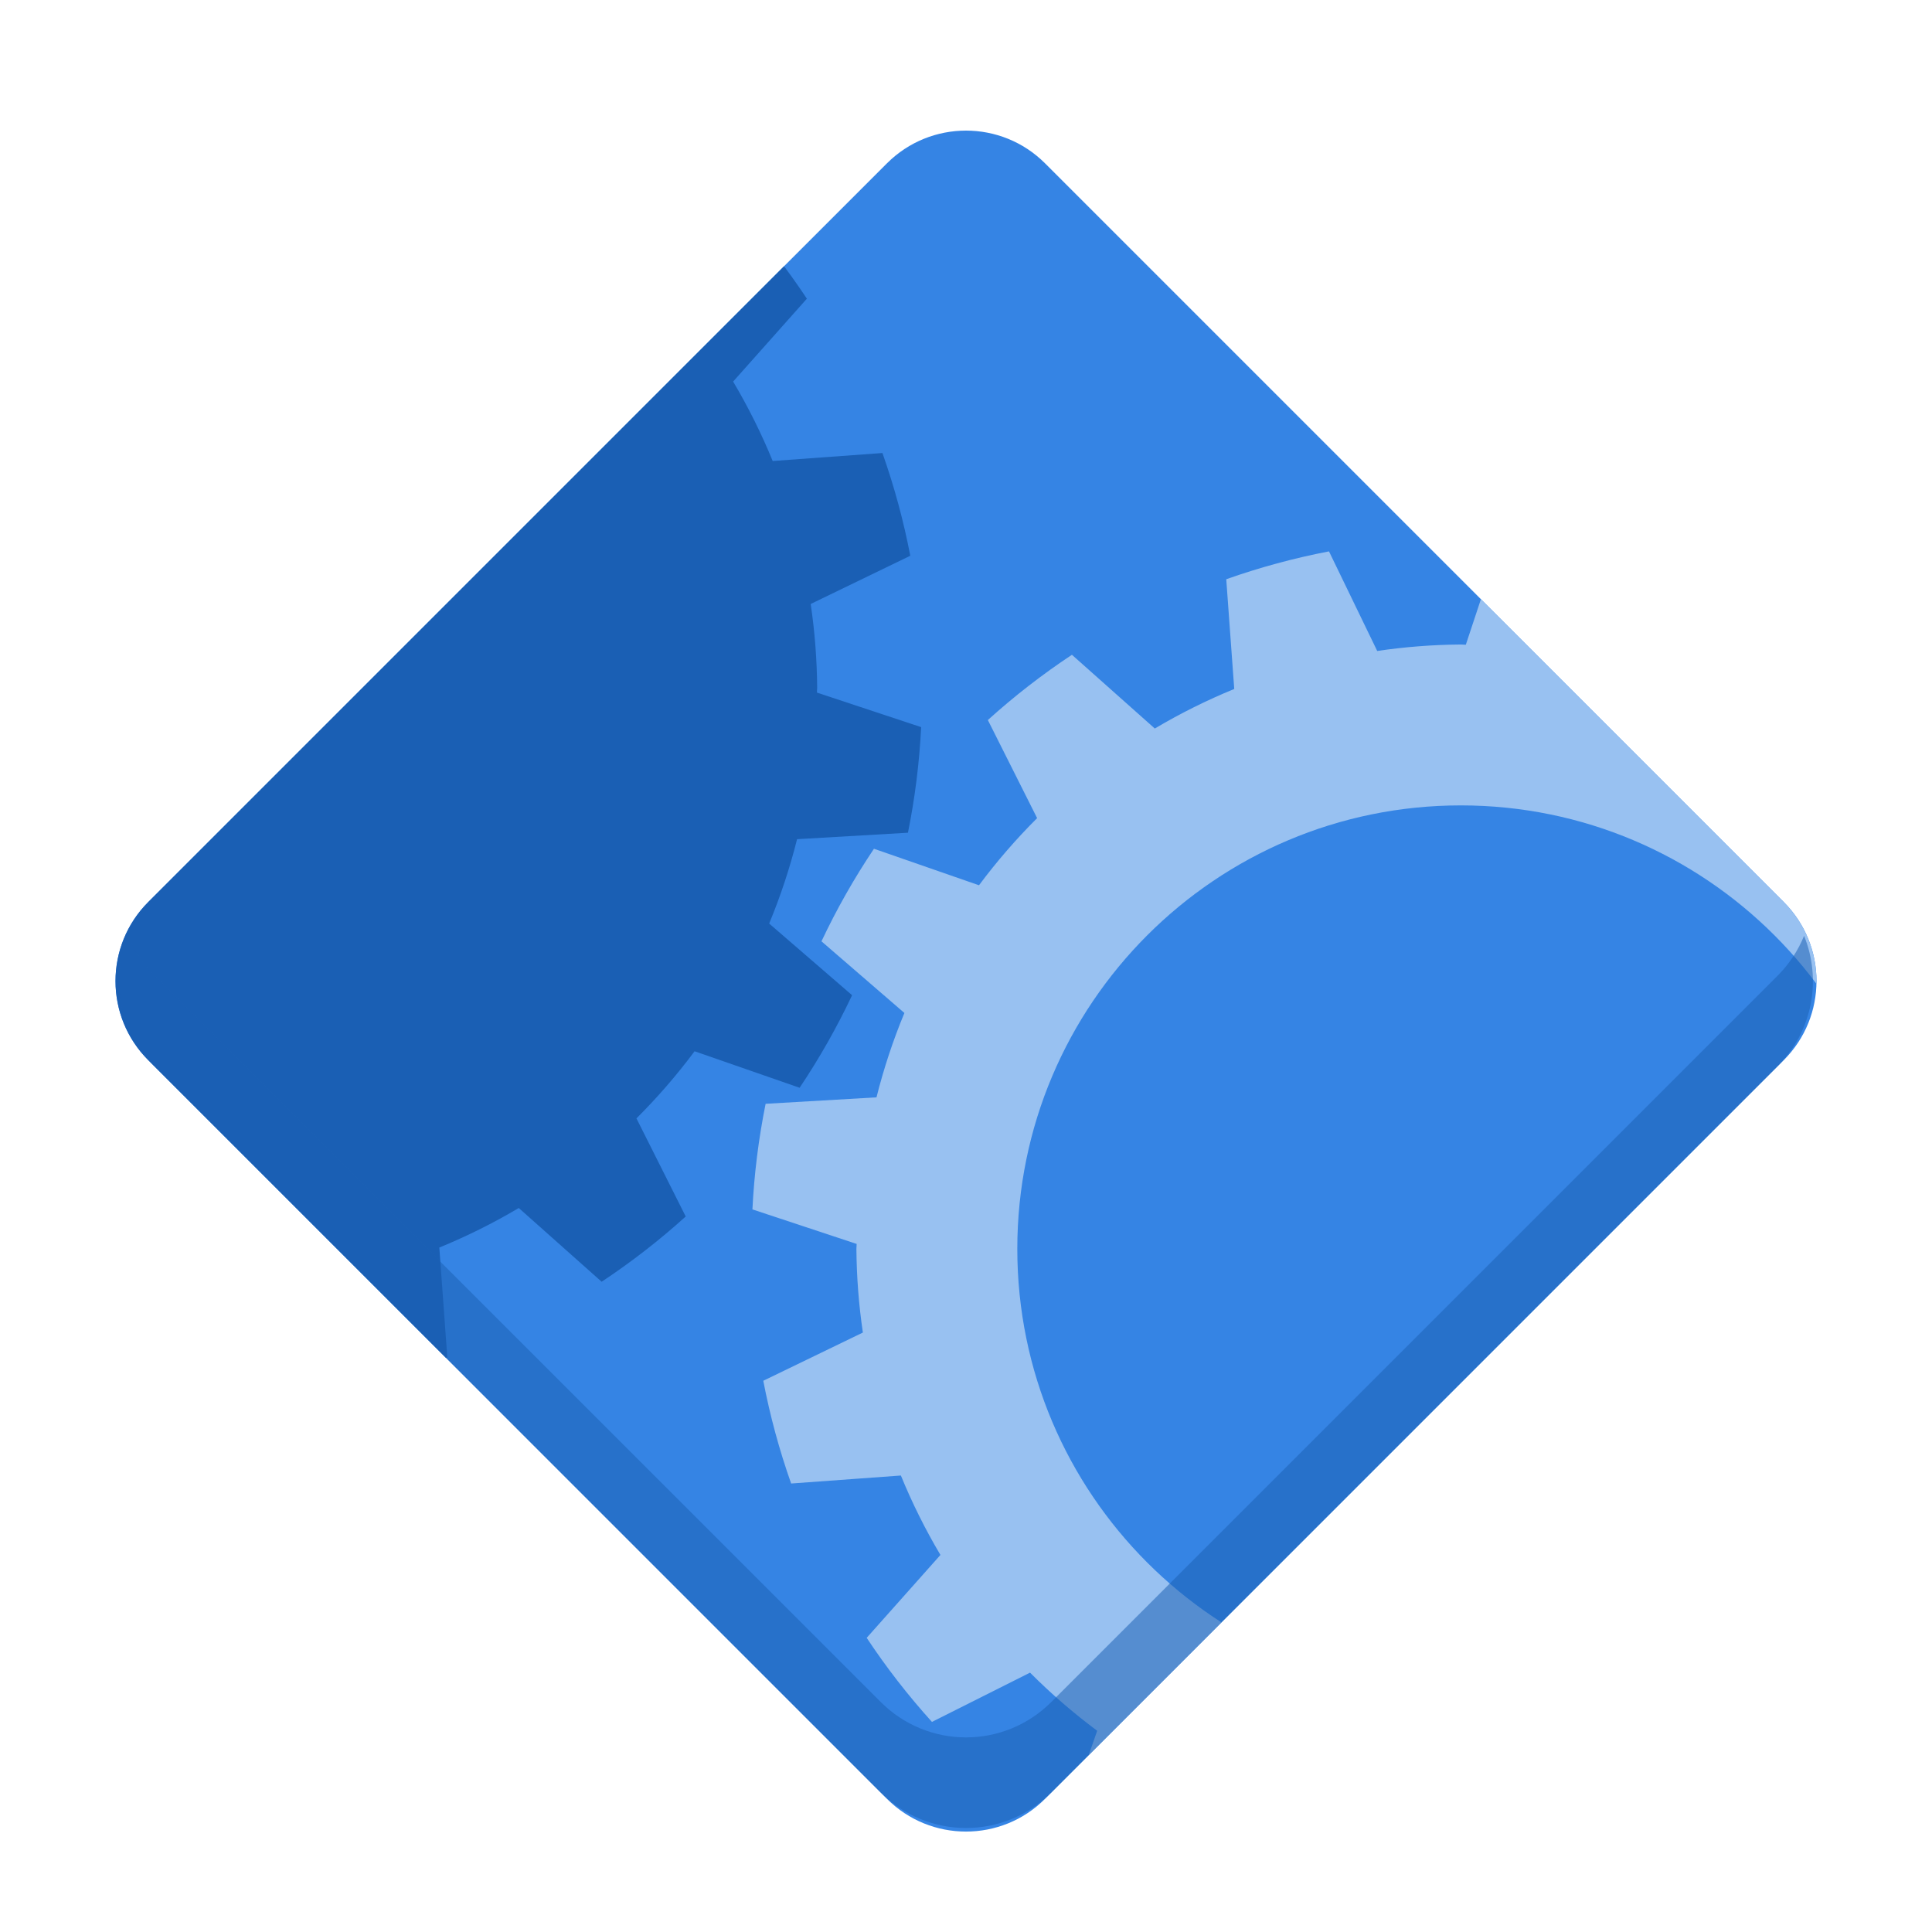
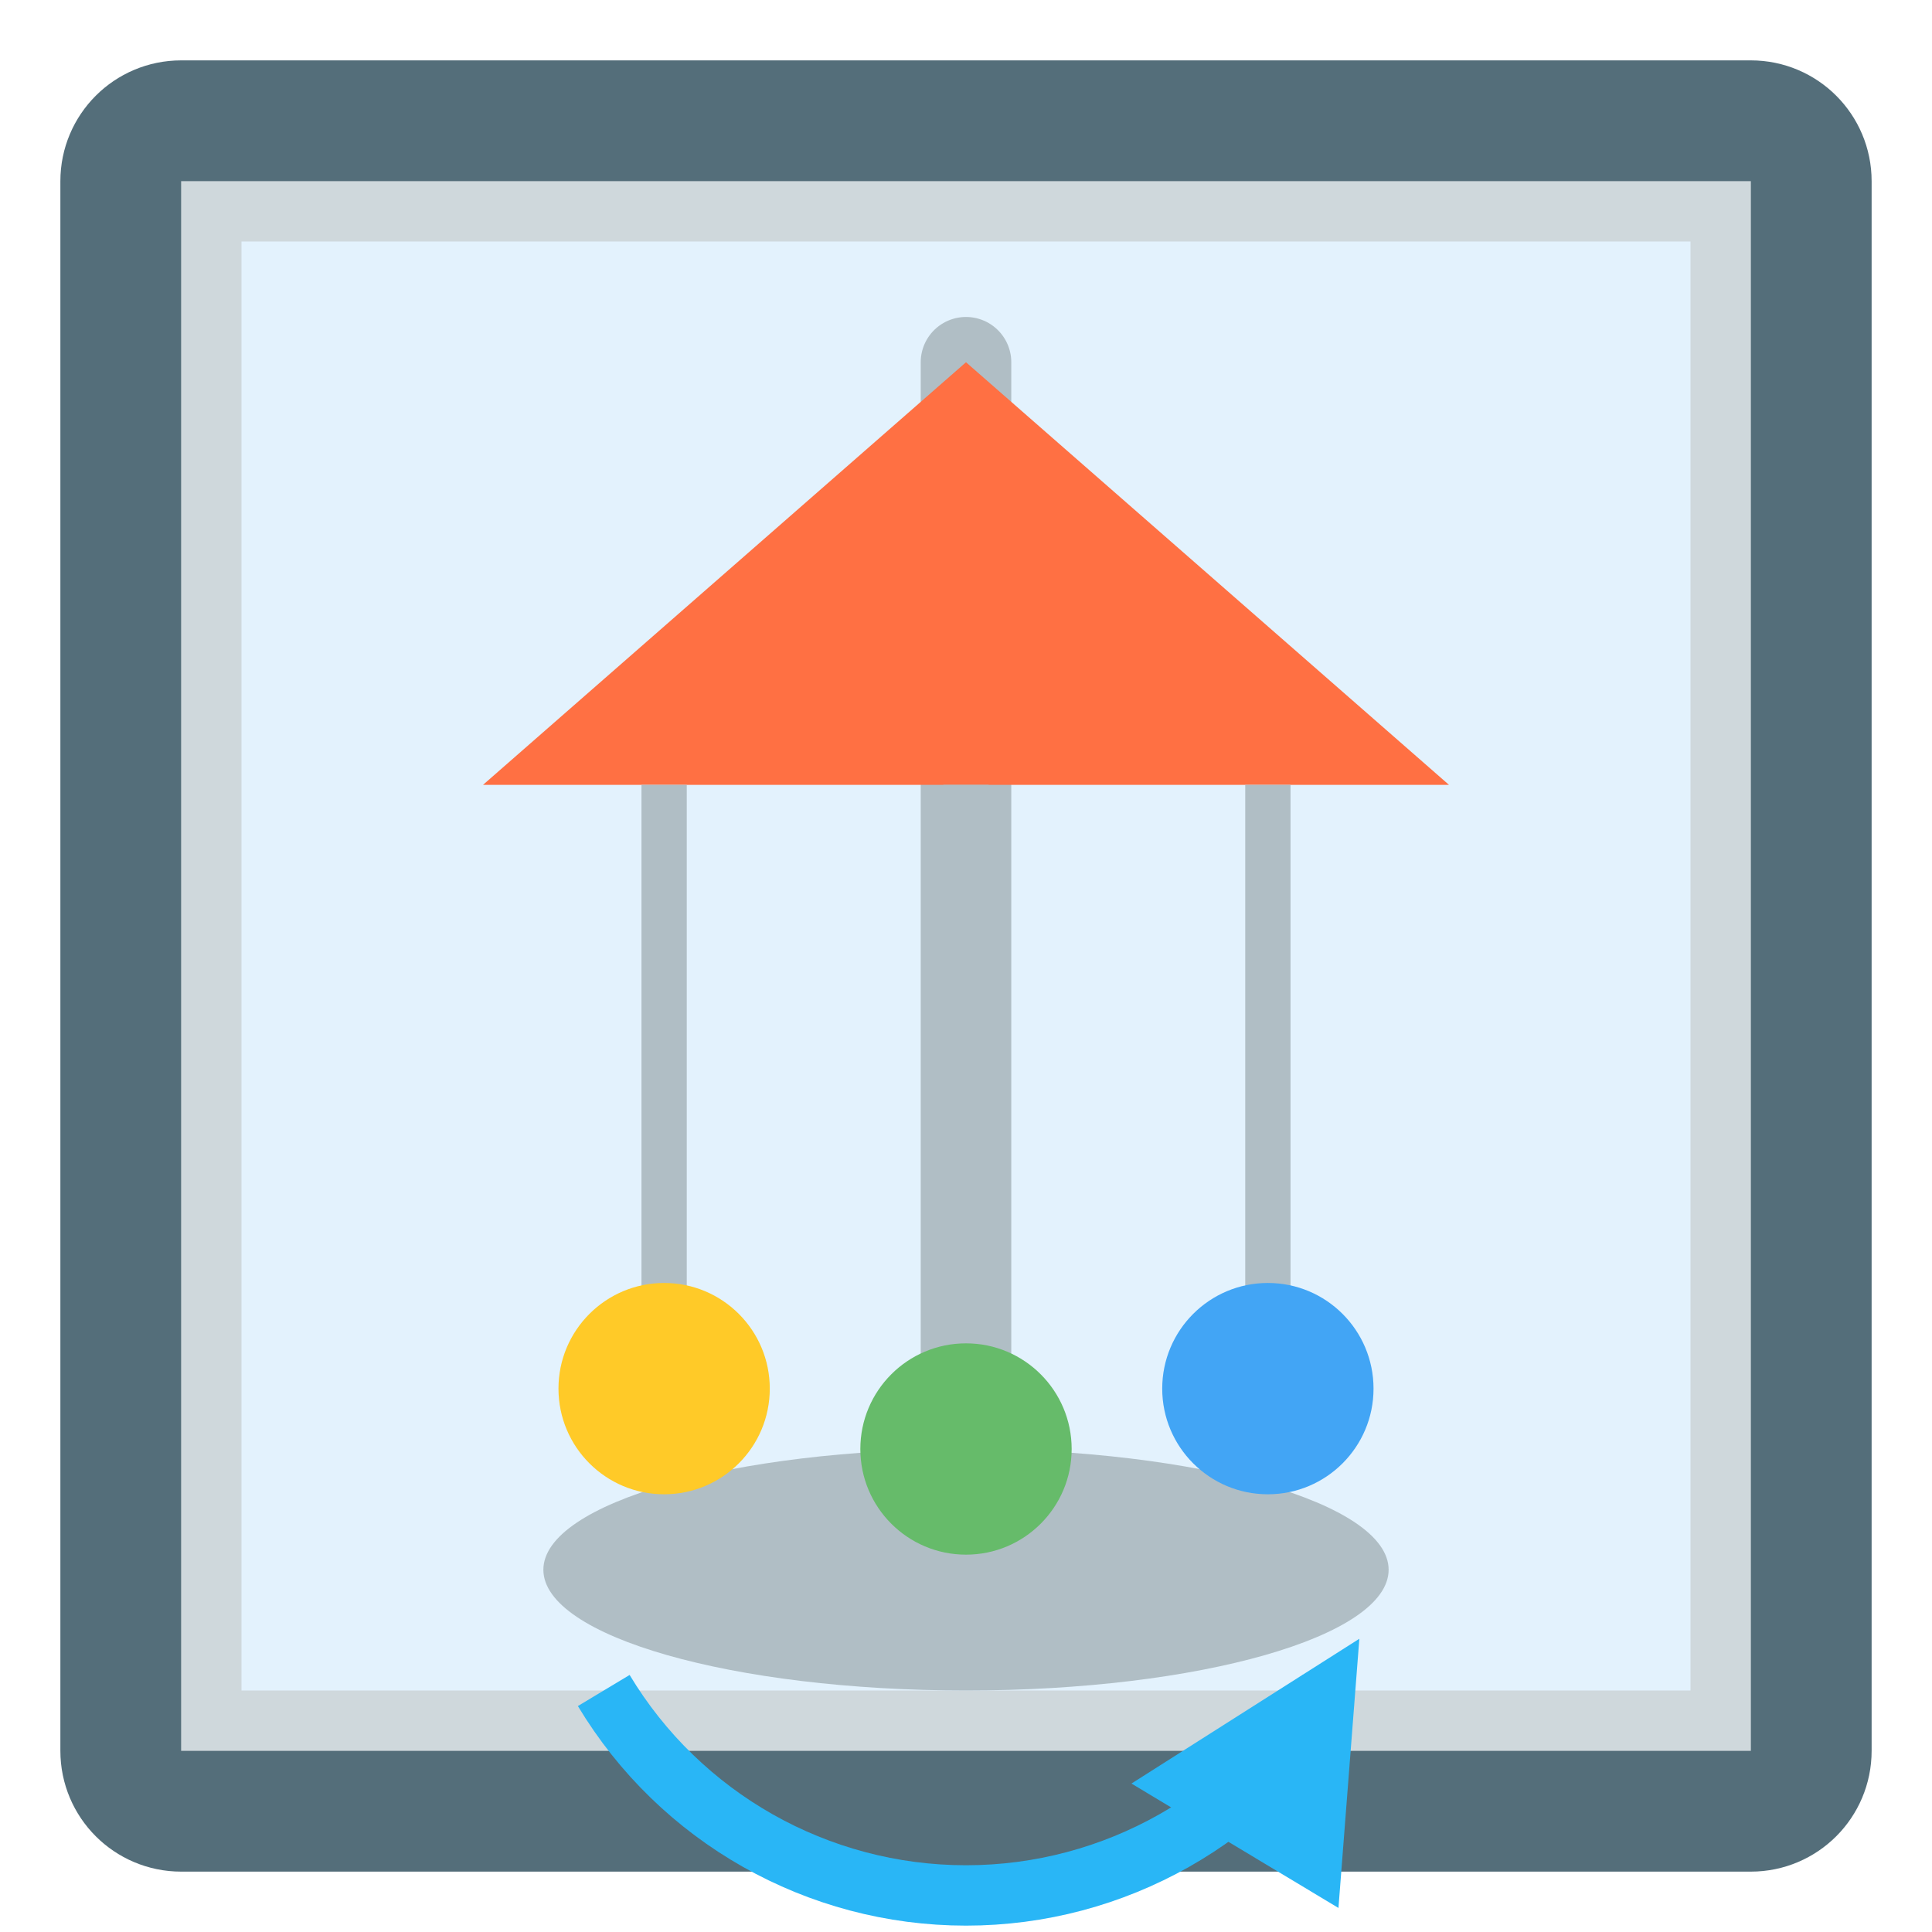
- <svg xmlns="http://www.w3.org/2000/svg" width="33.75mm" height="33.75mm" viewBox="0 0 33.75 33.75" version="1.1" id="svg974">
-   <defs id="defs968">
-     <clipPath clipPathUnits="userSpaceOnUse" id="clipPath18689">
-       <rect clip-path="none" transform="rotate(45)" ry="32" rx="32" y="123.999" x="486.037" height="362.943" width="362.943" id="rect18691" style="display:inline;opacity:1;vector-effect:none;fill:#4a86cf;fill-opacity:1;stroke:none;stroke-width:26.067;stroke-linecap:butt;stroke-linejoin:miter;stroke-miterlimit:4;stroke-dasharray:none;stroke-dashoffset:0;stroke-opacity:1;marker:none;marker-start:none;marker-mid:none;marker-end:none;paint-order:normal;enable-background:new" />
-     </clipPath>
-     <clipPath clipPathUnits="userSpaceOnUse" id="clipPath18689-3">
-       <rect clip-path="none" transform="rotate(45)" ry="32" rx="32" y="123.999" x="486.037" height="362.943" width="362.943" id="rect18691-6" style="display:inline;opacity:1;vector-effect:none;fill:#4a86cf;fill-opacity:1;stroke:none;stroke-width:26.067;stroke-linecap:butt;stroke-linejoin:miter;stroke-miterlimit:4;stroke-dasharray:none;stroke-dashoffset:0;stroke-opacity:1;marker:none;marker-start:none;marker-mid:none;marker-end:none;paint-order:normal;enable-background:new" />
-     </clipPath>
+ <svg xmlns="http://www.w3.org/2000/svg" viewBox="0 0 64 64" width="128" height="128">
+   <rect x="4" y="4" width="56" height="56" rx="2" ry="2" fill="#CFD8DC" stroke="#546E7A" stroke-width="4" />
+   <rect x="8" y="8" width="48" height="48" fill="#E3F2FD" />
+   <g transform="translate(32, 32)">
+     <line x1="0" y1="-20" x2="0" y2="20" stroke="#B0BEC5" stroke-width="3" stroke-linecap="round" />
+     <path d="M -16 -6 L 0 -20 L 16 -6 Z" fill="#FF7043" />
+     <ellipse cx="0" cy="20" rx="14" ry="4" fill="#B0BEC5" />
+     <g>
+       <line x1="-10" y1="-6" x2="-10" y2="14" stroke="#B0BEC5" stroke-width="1.5" />
+       <circle cx="-10" cy="14" r="3.5" fill="#FFCA28" />
+     </g>
+     <g>
+       <line x1="10" y1="-6" x2="10" y2="14" stroke="#B0BEC5" stroke-width="1.5" />
+       <circle cx="10" cy="14" r="3.5" fill="#42A5F5" />
+     </g>
+     <g>
+       <line x1="0" y1="-6" x2="0" y2="16" stroke="#B0BEC5" stroke-width="1.5" />
+       <circle cx="0" cy="16" r="3.5" fill="#66BB6A" />
+     </g>
+     <path d="M -12 24 A 14 14 0 0 0 12 24" stroke="#29B6F6" stroke-width="2" fill="none" marker-end="url(#arrowhead-simple)" />
+   </g>
+   <defs>
+     <marker id="arrowhead-simple" markerWidth="6" markerHeight="6" refX="4" refY="3" orient="auto">
+       <path d="M 1 1 L 5 3 L 1 5 Z" fill="#29B6F6" />
+     </marker>
  </defs>
-   <g id="layer1" transform="translate(-61.81982,-103.944)">
-     <g transform="matrix(0.2636723,0,0,0.2636723,61.81982,-529.397)" style="display:inline;stroke-width:0.25;enable-background:new" id="g1836">
-       <g transform="matrix(0.25,0,0,0.25,0,2295)" id="g18818" style="stroke-width:0.25">
-         <g style="stroke-width:0.27" transform="matrix(0.9260519,0,0,0.9260519,18.93073,50.87633)" id="g18590">
-           <g style="stroke-width:0.27" id="g18681" clip-path="url(#clipPath18689-3)">
-             <rect style="opacity:1;vector-effect:none;fill:#3584e4;fill-opacity:1;stroke:none;stroke-width:8.221;stroke-linecap:butt;stroke-linejoin:miter;stroke-miterlimit:4;stroke-dasharray:none;stroke-dashoffset:0;stroke-opacity:1;marker:none;marker-start:none;marker-mid:none;marker-end:none;paint-order:normal" id="rect18571" width="424" height="424" x="458.337" y="90.642" rx="10.092" ry="10.092" transform="matrix(0.6052817,0.6052817,-0.6052817,0.6052817,33.44063,99.07363)" clip-path="none" />
-             <circle style="opacity:1;vector-effect:none;fill:#f66151;fill-opacity:1;stroke:none;stroke-width:7.037;stroke-linecap:butt;stroke-linejoin:miter;stroke-miterlimit:4;stroke-dasharray:none;stroke-dashoffset:0;stroke-opacity:1;marker:none;marker-start:none;marker-mid:none;marker-end:none;paint-order:normal" id="path18706" cx="0" cy="0" r="0" transform="translate(0,-212)" />
-             <circle style="opacity:1;vector-effect:none;fill:#f66151;fill-opacity:1;stroke:none;stroke-width:7.037;stroke-linecap:butt;stroke-linejoin:miter;stroke-miterlimit:4;stroke-dasharray:none;stroke-dashoffset:0;stroke-opacity:1;marker:none;marker-start:none;marker-mid:none;marker-end:none;paint-order:normal" id="path18708" cx="0" cy="0" r="0" transform="translate(0,-212)" />
-             <path style="display:inline;opacity:1;vector-effect:none;fill:#98c1f1;fill-opacity:1;stroke:none;stroke-width:7.037;stroke-linecap:butt;stroke-linejoin:miter;stroke-miterlimit:4;stroke-dasharray:none;stroke-dashoffset:0;stroke-opacity:1;marker:none;marker-start:none;marker-mid:none;marker-end:none;paint-order:normal;enable-background:new" d="m 408.92,561.918 -9.886,29.829 a 172.971,172.971 0 0 0 -1.427,-0.071 172.971,172.971 0 0 0 -23.929,1.852 l -13.801,-28.501 a 203.293,203.293 0 0 0 -29.401,7.972 l 2.286,31.405 a 172.971,172.971 0 0 0 -22.732,11.319 l -23.718,-21.103 a 203.293,203.293 0 0 0 -24.059,18.674 l 14.099,28.073 a 172.971,172.971 0 0 0 -16.636,19.211 l -30.058,-10.448 a 203.293,203.293 0 0 0 -15.017,26.488 l 23.73,20.507 a 172.971,172.971 0 0 0 -7.985,24.143 l -31.73,1.849 a 203.293,203.293 0 0 0 -3.778,30.217 l 29.829,9.886 a 172.971,172.971 0 0 0 -0.071,1.427 172.971,172.971 0 0 0 1.852,23.929 l -28.501,13.801 a 203.293,203.293 0 0 0 7.972,29.401 l 31.405,-2.286 a 172.971,172.971 0 0 0 11.319,22.732 l -21.103,23.718 a 203.293,203.293 0 0 0 18.674,24.059 l 28.073,-14.099 a 172.971,172.971 0 0 0 19.211,16.636 l -10.448,30.058 a 203.293,203.293 0 0 0 26.488,15.017 l 20.507,-23.73 a 172.971,172.971 0 0 0 24.143,7.985 l 1.849,31.73 a 203.293,203.293 0 0 0 30.217,3.778 l 9.886,-29.829 a 172.971,172.971 0 0 0 1.427,0.071 172.971,172.971 0 0 0 23.929,-1.852 l 13.801,28.501 a 203.293,203.293 0 0 0 29.401,-7.972 l -2.286,-31.405 a 172.971,172.971 0 0 0 22.732,-11.319 l 23.718,21.103 A 203.293,203.293 0 0 0 532.96,916 l -14.099,-28.073 a 172.971,172.971 0 0 0 16.636,-19.211 l 30.058,10.448 a 203.293,203.293 0 0 0 15.017,-26.488 l -23.73,-20.507 a 172.971,172.971 0 0 0 7.985,-24.143 l 31.73,-1.849 a 203.293,203.293 0 0 0 3.778,-30.217 l -29.829,-9.886 a 172.971,172.971 0 0 0 0.071,-1.427 172.971,172.971 0 0 0 -1.852,-23.929 l 28.501,-13.801 a 203.293,203.293 0 0 0 -7.972,-29.401 l -31.405,2.286 a 172.971,172.971 0 0 0 -11.319,-22.732 l 21.103,-23.718 a 203.293,203.293 0 0 0 -18.674,-24.059 l -28.073,14.099 a 172.971,172.971 0 0 0 -19.211,-16.636 l 10.448,-30.058 A 203.293,203.293 0 0 0 485.636,581.681 l -20.507,23.73 a 172.971,172.971 0 0 0 -24.143,-7.985 l -1.849,-31.73 a 203.293,203.293 0 0 0 -30.217,-3.778 z M 397.607,637.722 A 126.926,126.926 0 0 1 524.532,764.647 126.926,126.926 0 0 1 397.607,891.572 126.926,126.926 0 0 1 270.682,764.647 126.926,126.926 0 0 1 397.607,637.722 Z" id="path18717-4" />
-             <path id="path18758" d="m 51.748,401.284 -9.886,29.829 c -0.476,-0.026 -0.951,-0.05 -1.427,-0.071 -8.01,0.062 -16.005,0.681 -23.929,1.852 L 2.706,404.392 c -9.986,1.918 -19.814,4.583 -29.401,7.972 l 2.286,31.405 c -7.844,3.211 -15.442,6.994 -22.732,11.319 l -23.718,-21.103 c -8.475,5.614 -16.518,11.857 -24.059,18.674 l 14.099,28.073 c -6.009,5.987 -11.569,12.408 -16.636,19.211 l -30.058,-10.448 c -5.661,8.442 -10.68,17.296 -15.017,26.488 l 23.73,20.507 c -3.25,7.841 -5.919,15.91 -7.985,24.143 l -31.73,1.849 c -2.013,9.964 -3.276,20.064 -3.778,30.217 l 29.829,9.886 c -0.026,0.476 -0.05,0.951 -0.071,1.427 0.062,8.01 0.681,16.005 1.852,23.929 l -28.501,13.801 c 1.918,9.986 4.583,19.814 7.972,29.401 l 31.405,-2.286 c 3.211,7.844 6.994,15.442 11.319,22.732 l -21.103,23.718 c 5.614,8.475 11.857,16.518 18.674,24.059 l 28.073,-14.099 c 5.987,6.009 12.408,11.569 19.211,16.636 l -10.448,30.058 c 8.442,5.661 17.296,10.68 26.488,15.017 l 20.507,-23.73 c 7.841,3.25 15.91,5.919 24.143,7.985 l 1.849,31.73 c 9.964,2.013 20.064,3.276 30.217,3.778 l 9.886,-29.829 c 0.476,0.026 0.951,0.05 1.427,0.071 8.01,-0.062 16.005,-0.681 23.929,-1.852 l 13.801,28.501 c 9.986,-1.918 19.814,-4.583 29.401,-7.972 l -2.286,-31.405 c 7.844,-3.211 15.442,-6.994 22.732,-11.319 l 23.718,21.103 c 8.475,-5.614 16.518,-11.857 24.059,-18.674 l -14.099,-28.073 c 6.009,-5.987 11.569,-12.408 16.636,-19.211 l 30.058,10.448 c 5.661,-8.442 10.68,-17.296 15.017,-26.488 l -23.73,-20.507 c 3.25,-7.841 5.919,-15.91 7.985,-24.143 l 31.73,-1.849 c 2.013,-9.964 3.276,-20.064 3.778,-30.217 l -29.829,-9.886 c 0.026,-0.476 0.05,-0.951 0.071,-1.427 -0.062,-8.01 -0.681,-16.005 -1.852,-23.929 l 28.501,-13.801 c -1.918,-9.986 -4.583,-19.814 -7.972,-29.401 l -31.405,2.286 c -3.211,-7.844 -6.994,-15.442 -11.319,-22.732 l 21.103,-23.718 c -5.614,-8.475 -11.857,-16.518 -18.674,-24.059 l -28.073,14.099 c -5.987,-6.009 -12.408,-11.569 -19.211,-16.636 l 10.448,-30.058 c -8.442,-5.661 -17.296,-10.68 -26.488,-15.017 l -20.507,23.73 c -7.841,-3.25 -15.91,-5.919 -24.143,-7.985 l -1.849,-31.73 c -9.964,-2.013 -20.064,-3.276 -30.217,-3.778 z" style="display:inline;opacity:1;vector-effect:none;fill:#1a5fb4;fill-opacity:1;stroke:none;stroke-width:7.037;stroke-linecap:butt;stroke-linejoin:miter;stroke-miterlimit:4;stroke-dasharray:none;stroke-dashoffset:0;stroke-opacity:1;marker:none;marker-start:none;marker-mid:none;marker-end:none;paint-order:normal;enable-background:new" />
-           </g>
-         </g>
-         <path style="display:inline;opacity:0.534;vector-effect:none;fill:#1a5fb4;fill-opacity:1;stroke:none;stroke-width:1.629;stroke-linecap:butt;stroke-linejoin:miter;stroke-miterlimit:4;stroke-dasharray:none;stroke-dashoffset:0;stroke-opacity:1;marker:none;marker-start:none;marker-mid:none;marker-end:none;paint-order:normal;enable-background:new" clip-path="none" d="m 8.477,2676 c -1.171,2.887 -0.583,6.308 1.766,8.656 l 48.102,48.102 c 3.134,3.134 8.179,3.134 11.312,0 l 48.102,-48.102 c 2.348,-2.348 2.937,-5.77 1.766,-8.656 -0.392,0.966 -0.98,1.871 -1.766,2.656 l -48.102,48.102 c -3.134,3.134 -8.179,3.134 -11.312,0 L 10.242,2678.656 C 9.457,2677.871 8.868,2676.965 8.477,2676 Z" transform="matrix(4,0,0,4,0,-10028)" id="rect18571-6" />
-       </g>
-       <rect y="2402" x="-1.5000001e-06" height="128" width="128" id="rect9125-7-2" style="display:inline;opacity:1;vector-effect:none;fill:none;fill-opacity:1;stroke:none;stroke-width:1.25;stroke-linecap:butt;stroke-linejoin:miter;stroke-miterlimit:4;stroke-dasharray:none;stroke-dashoffset:0;stroke-opacity:1;marker:none;marker-start:none;marker-mid:none;marker-end:none;paint-order:normal;enable-background:new" />
-     </g>
-   </g>
</svg>
